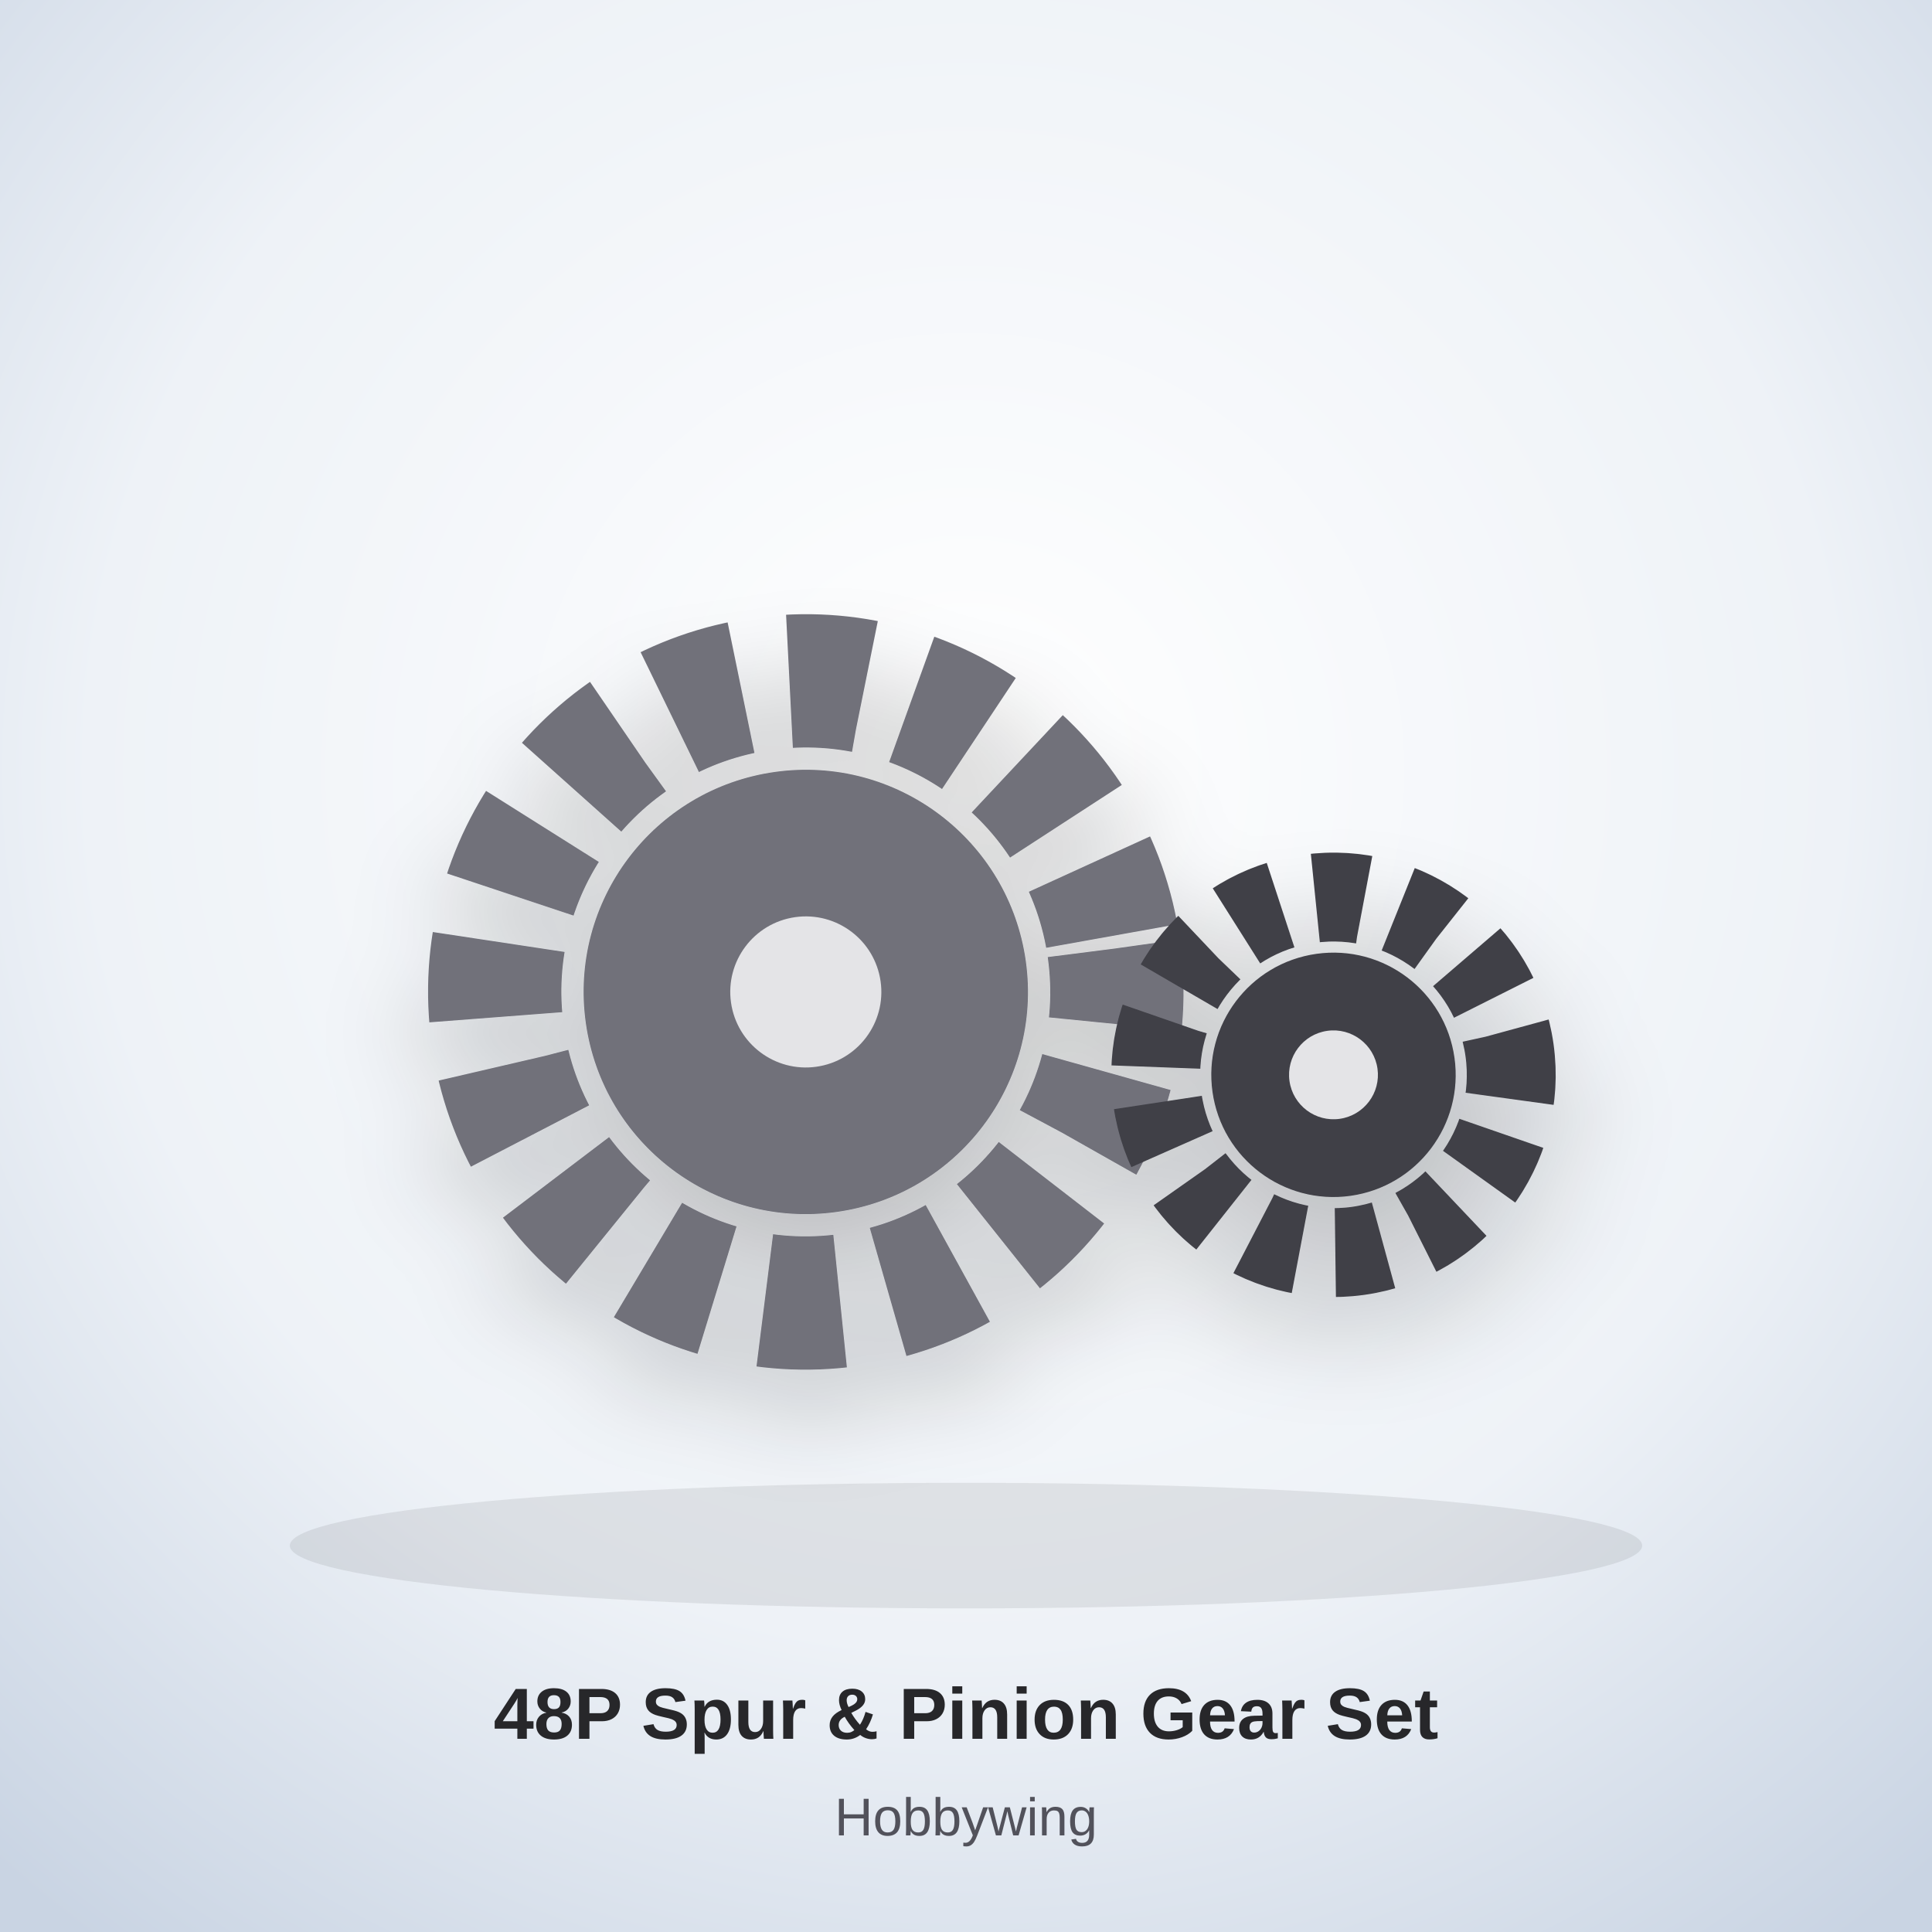
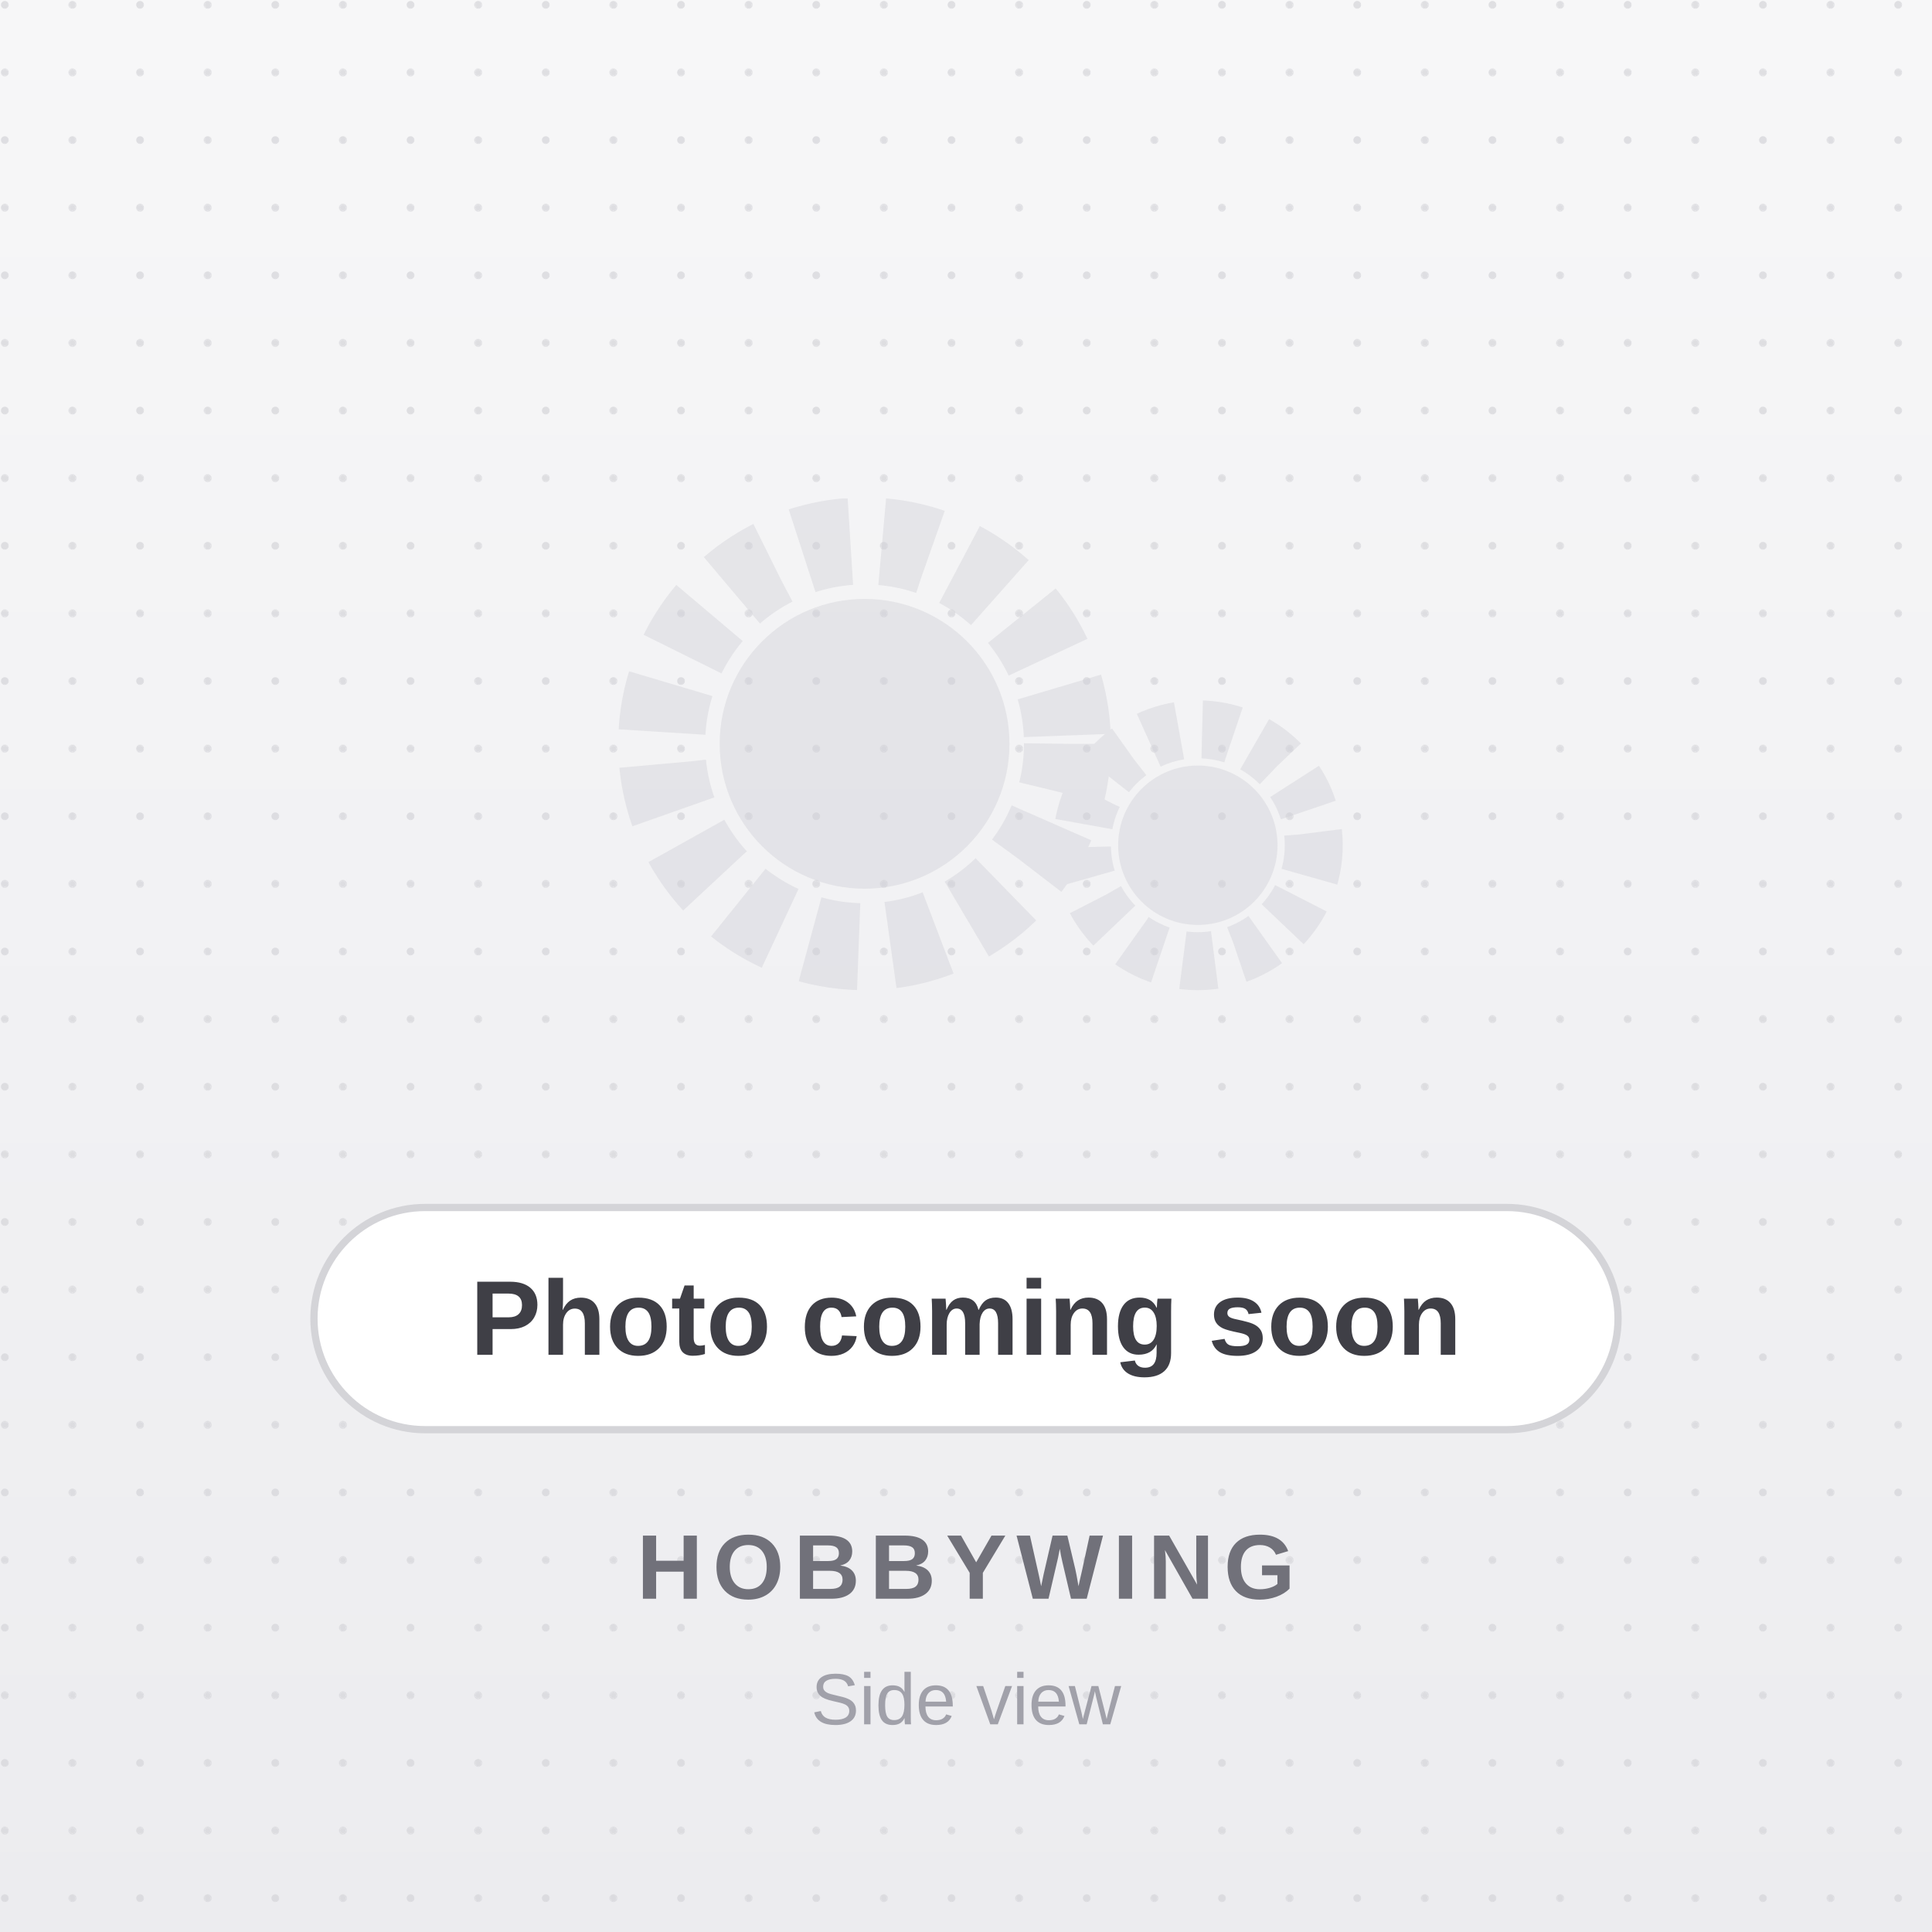
- <svg xmlns="http://www.w3.org/2000/svg" viewBox="0 0 800 800" width="800" height="800" role="img" aria-label="48P Spur &amp; Pinion Gear Set">
+ <svg xmlns="http://www.w3.org/2000/svg" viewBox="0 0 800 800" width="800" height="800" role="img" aria-label="48P Spur &amp; Pinion Gear Set – photo coming soon">
  <defs>
-     <radialGradient id="bg" cx="50%" cy="40%" r="75%">
-       <stop offset="0%" stop-color="#ffffff" />
-       <stop offset="60%" stop-color="#eef2f7" />
-       <stop offset="100%" stop-color="#c9d4e3" />
-     </radialGradient>
-     <filter id="sh" x="-20%" y="-20%" width="140%" height="160%">
-       <feDropShadow dx="0" dy="24" stdDeviation="22" flood-color="#000" flood-opacity=".22" />
+     <linearGradient id="bg" x1="0" y1="0" x2="0" y2="1">
+       <stop offset="0%" stop-color="#f7f7f8" />
+       <stop offset="100%" stop-color="#ececef" />
+     </linearGradient>
+     <pattern id="dots" width="28" height="28" patternUnits="userSpaceOnUse">
+       <circle cx="2" cy="2" r="1.6" fill="#d4d4d8" />
+     </pattern>
+     <filter id="ghost">
+       <feColorMatrix type="matrix" values="0 0 0 0 0.63  0 0 0 0 0.63  0 0 0 0 0.67  0 0 0 1 0" />
    </filter>
  </defs>
  <rect width="800" height="800" fill="url(#bg)" />
-   <ellipse cx="400" cy="640" rx="280" ry="26" fill="#000" opacity=".08" />
-   <g filter="url(#sh)" transform="translate(400 420) rotate(-8) scale(0.92) translate(-400 -420)">
-     <circle cx="330" cy="400" r="140" fill="none" stroke="#71717a" stroke-width="60" stroke-dasharray="34 22" />
-     <circle cx="330" cy="400" r="100" fill="#71717a" />
+   <rect width="800" height="800" fill="url(#dots)" opacity=".7" />
+   <g filter="url(#ghost)" opacity=".42" transform="translate(400 320) scale(.6) translate(-400 -420)">
+     <circle cx="330" cy="400" r="140" fill="none" stroke="#000" stroke-width="60" stroke-dasharray="34 22" />
+     <circle cx="330" cy="400" r="100" fill="#000" />
    <circle cx="330" cy="400" r="34" fill="#e4e4e7" />
    <circle cx="560" cy="470" r="80" fill="none" stroke="#3f3f46" stroke-width="40" stroke-dasharray="22 16" />
    <circle cx="560" cy="470" r="55" fill="#3f3f46" />
    <circle cx="560" cy="470" r="20" fill="#e4e4e7" />
  </g>
-   <text x="400" y="720" text-anchor="middle" font-family="Arial, Helvetica, sans-serif" font-size="30" font-weight="700" fill="#27272a">48P Spur &amp; Pinion Gear Set</text>
-   <text x="400" y="760" text-anchor="middle" font-family="Arial, Helvetica, sans-serif" font-size="22" fill="#52525b">Hobbywing</text>
+   <g font-family="Arial, Helvetica, sans-serif" text-anchor="middle">
+     <rect x="130" y="500" width="540" height="92" rx="46" fill="#ffffff" stroke="#d4d4d8" stroke-width="3" />
+     <text x="400" y="561" font-size="44" font-weight="700" fill="#3f3f46">Photo coming soon</text>
+     <text x="400" y="662" font-size="38" font-weight="700" letter-spacing="4" fill="#71717a">HOBBYWING</text>
+     <text x="400" y="714" font-size="30" fill="#a1a1aa">Side view</text>
+   </g>
</svg>
